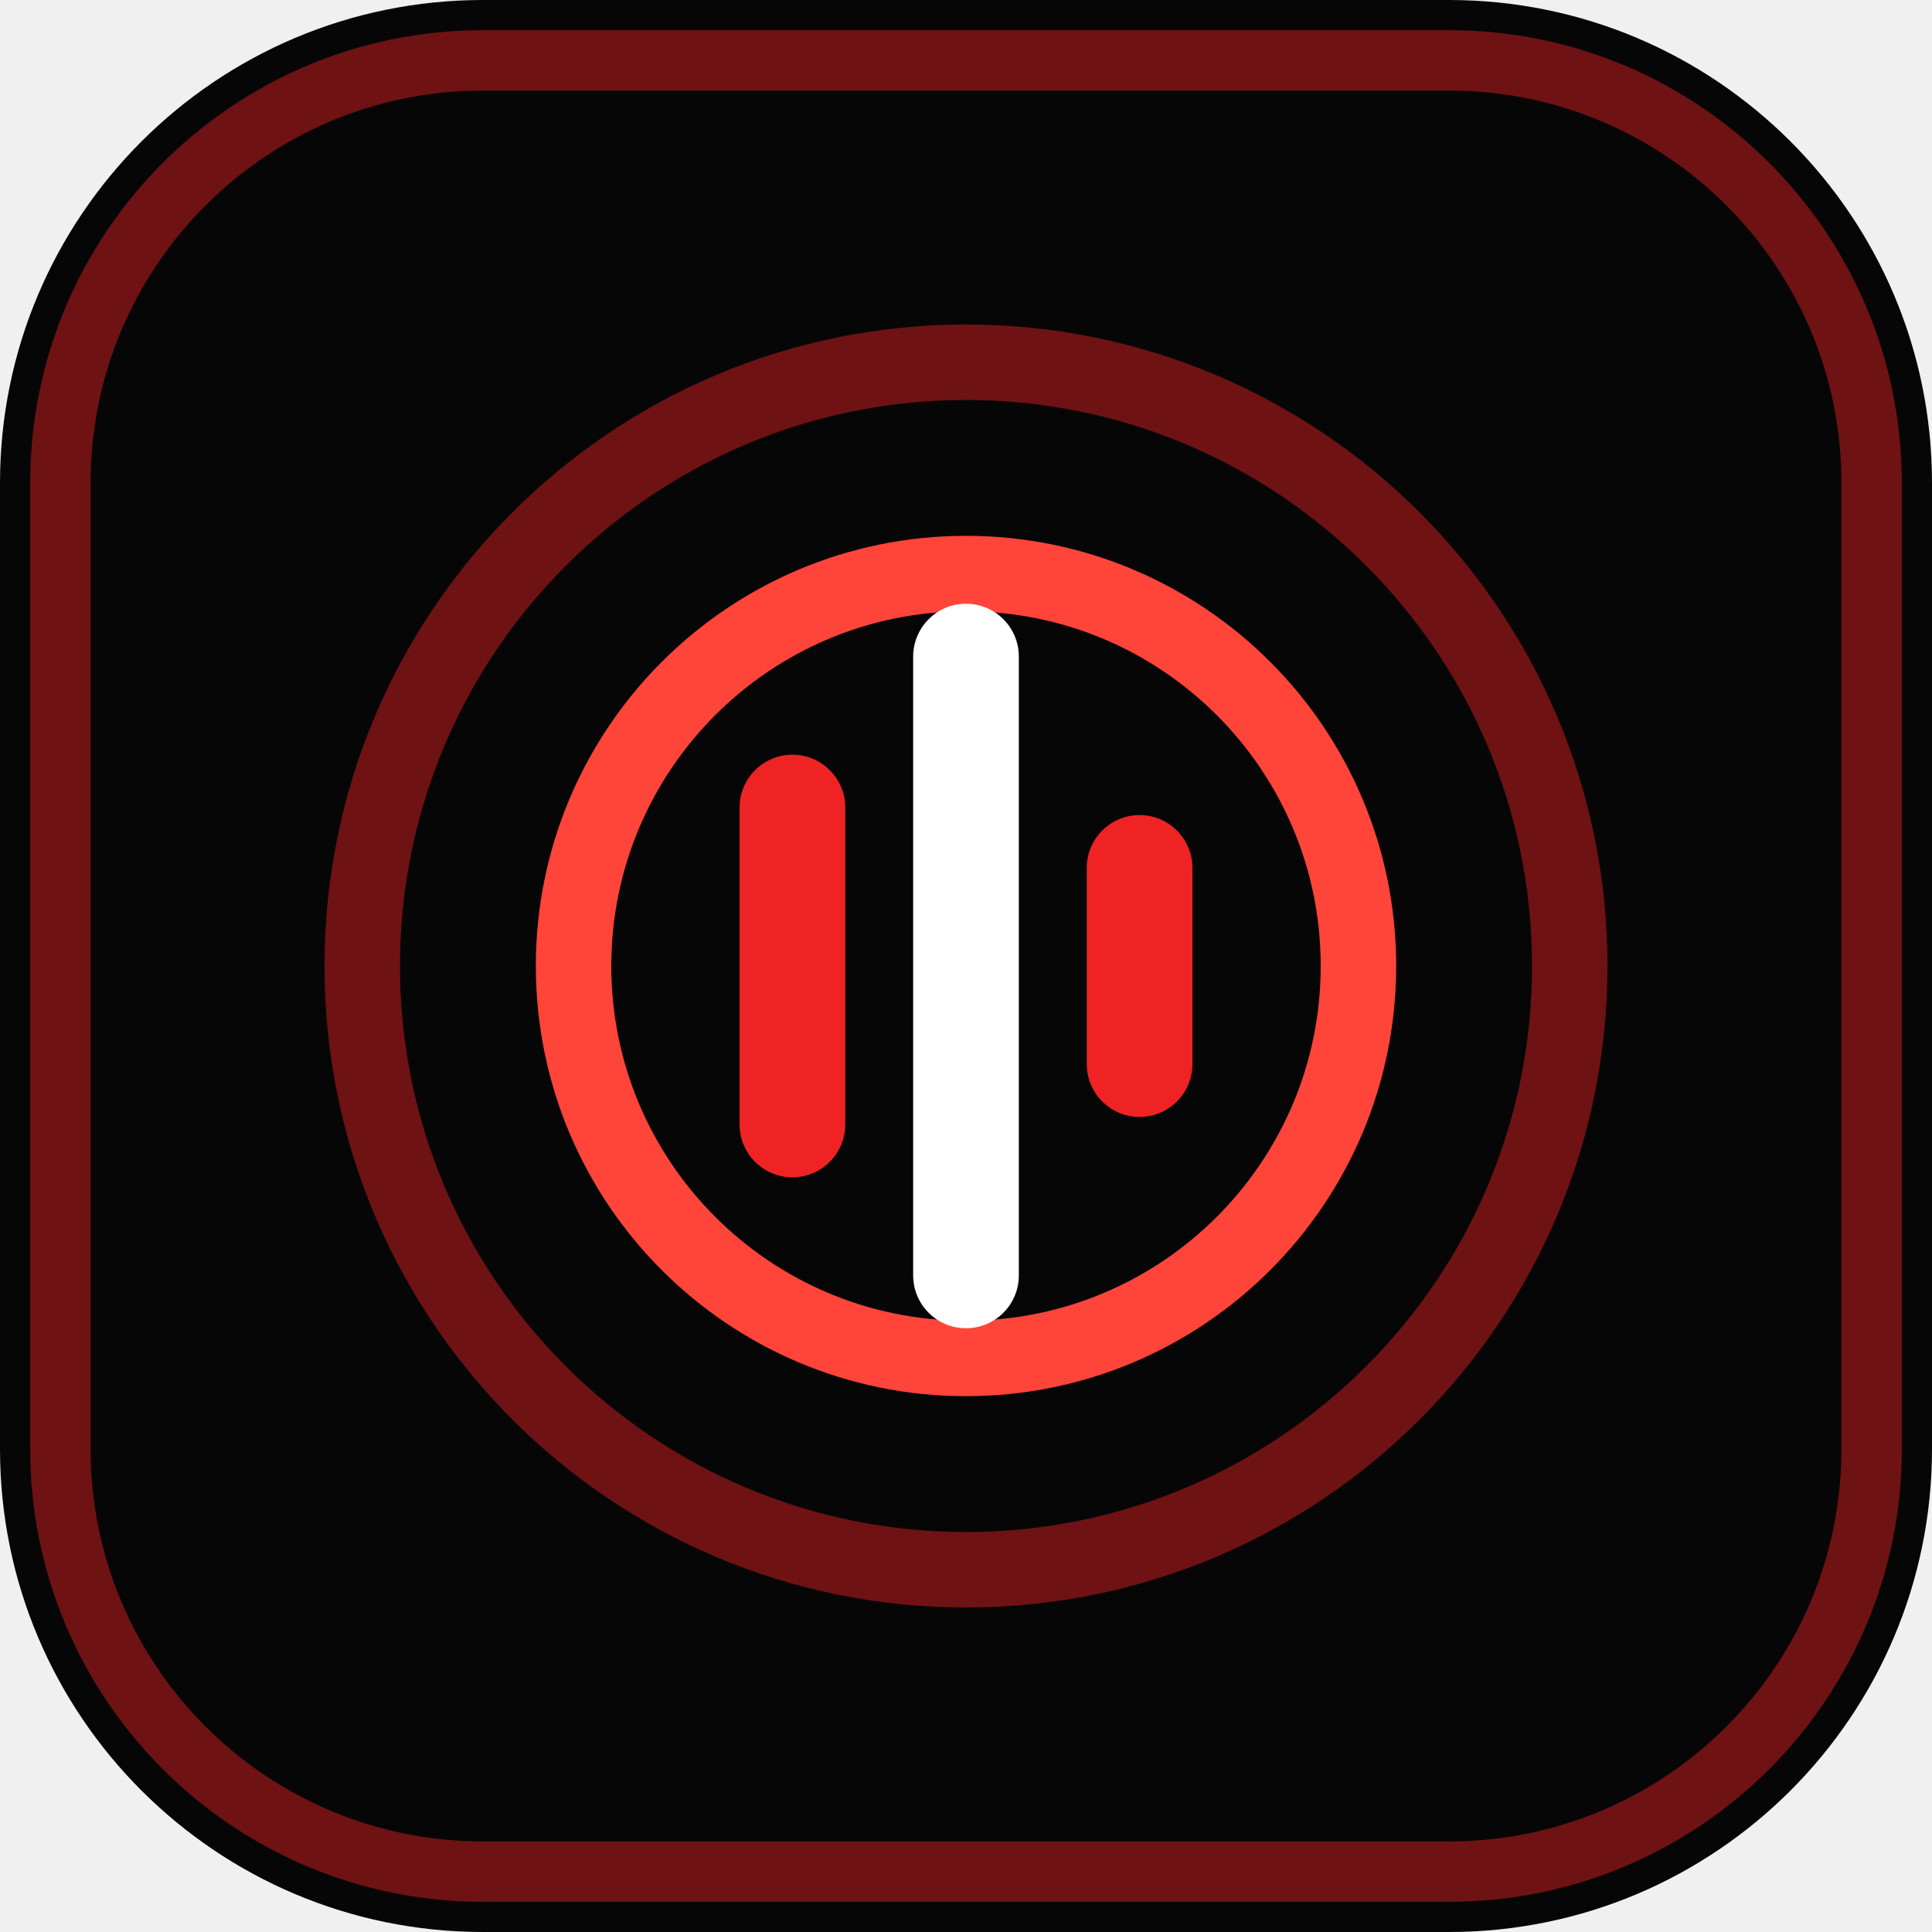
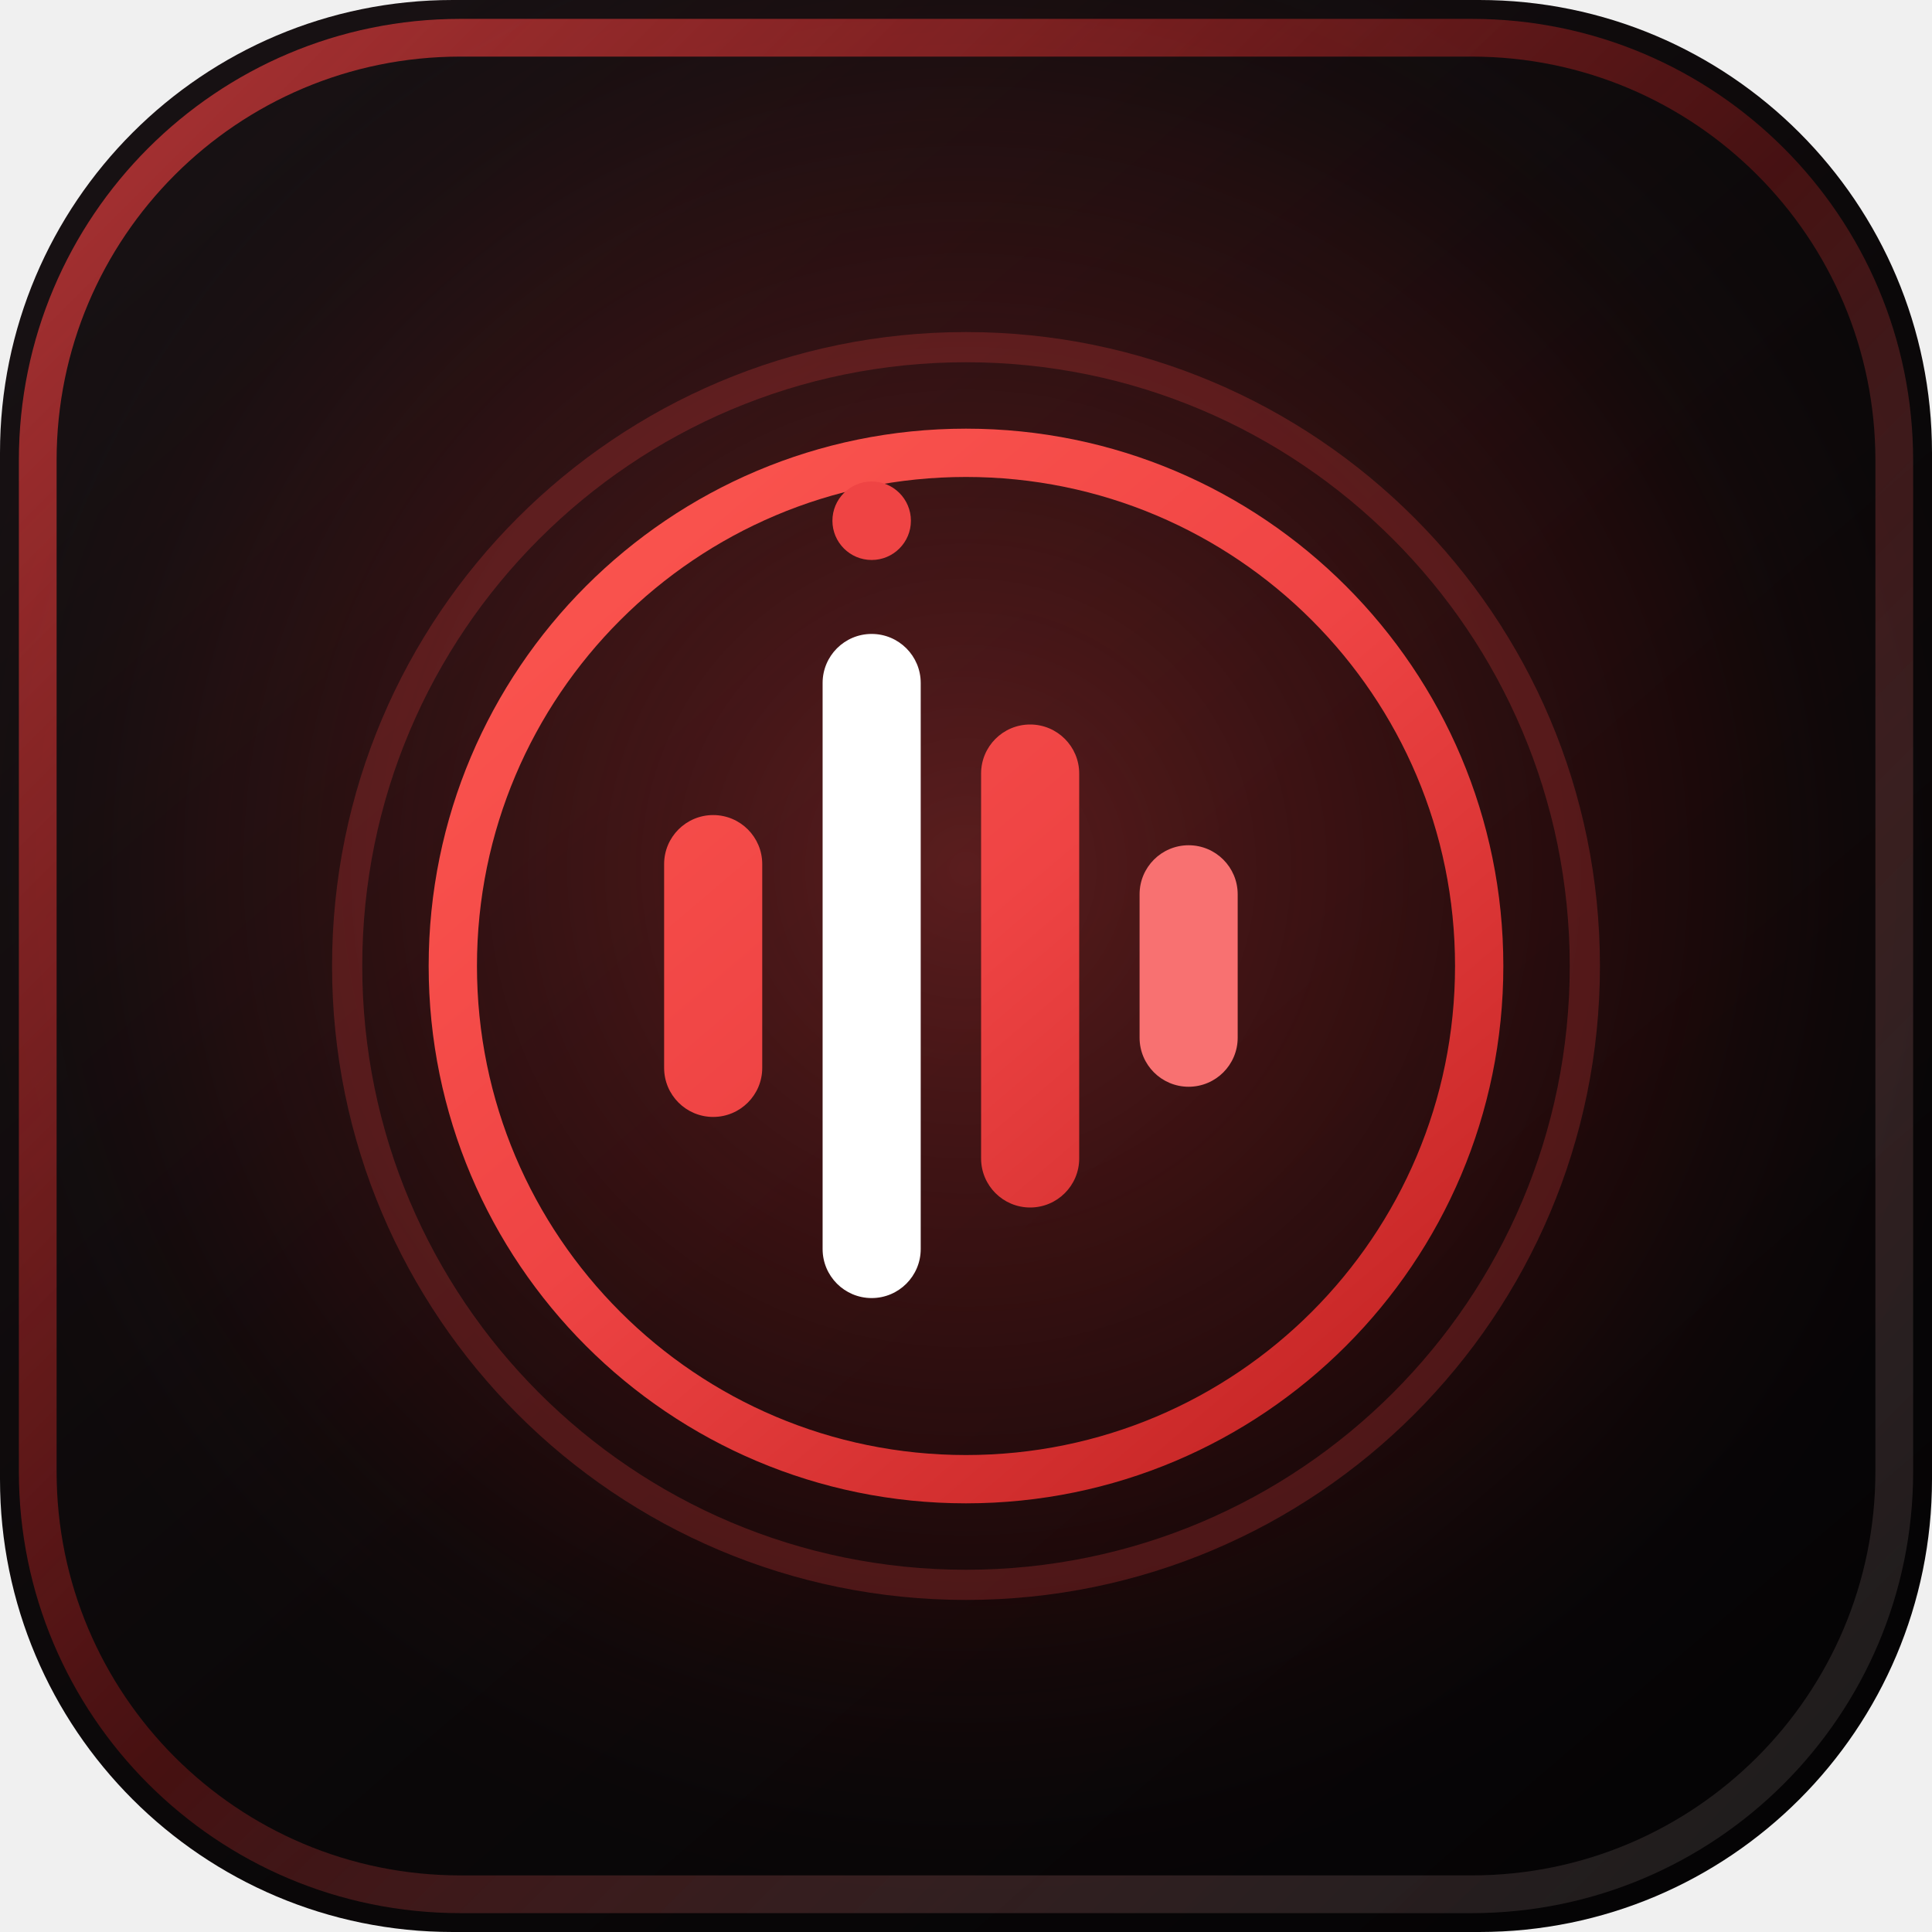
- <svg xmlns="http://www.w3.org/2000/svg" viewBox="0 0 64 64" fill="none">
-   <rect width="64" height="64" rx="16" fill="#070607" />
-   <rect x="2" y="2" width="60" height="60" rx="14" stroke="#EF2323" stroke-opacity="0.45" stroke-width="2" />
-   <circle cx="32" cy="32" r="20" stroke="#EF2323" stroke-width="2.5" stroke-opacity="0.45" />
-   <circle cx="32" cy="32" r="13" stroke="#FF443A" stroke-width="2.5" />
-   <rect x="24.5" y="25" width="3.5" height="14" rx="1.75" fill="#EF2323" />
-   <rect x="30.25" y="20" width="3.5" height="24" rx="1.75" fill="#FFFFFF" />
-   <rect x="36" y="27" width="3.5" height="10" rx="1.75" fill="#EF2323" />
+ <svg xmlns="http://www.w3.org/2000/svg" viewBox="0 0 128 128" fill="none">
+   <defs>
+     <linearGradient id="kwBg" x1="16" y1="8" x2="112" y2="120" gradientUnits="userSpaceOnUse">
+       <stop offset="0%" stop-color="#171113" />
+       <stop offset="55%" stop-color="#0B0809" />
+       <stop offset="100%" stop-color="#050405" />
+     </linearGradient>
+     <radialGradient id="kwGlow" cx="50%" cy="45%" r="55%">
+       <stop offset="0%" stop-color="#EF4444" stop-opacity="0.34" />
+       <stop offset="70%" stop-color="#DC2626" stop-opacity="0.08" />
+       <stop offset="100%" stop-color="#070607" stop-opacity="0" />
+     </radialGradient>
+     <linearGradient id="kwRed" x1="30" y1="24" x2="98" y2="104" gradientUnits="userSpaceOnUse">
+       <stop offset="0%" stop-color="#FF5A52" />
+       <stop offset="48%" stop-color="#EF4444" />
+       <stop offset="100%" stop-color="#B91C1C" />
+     </linearGradient>
+     <linearGradient id="kwBorder" x1="0" y1="0" x2="128" y2="128" gradientUnits="userSpaceOnUse">
+       <stop offset="0%" stop-color="#EF4444" stop-opacity="0.72" />
+       <stop offset="50%" stop-color="#DC2626" stop-opacity="0.28" />
+       <stop offset="100%" stop-color="#FFFFFF" stop-opacity="0.08" />
+     </linearGradient>
+   </defs>
+   <rect width="128" height="128" rx="30" fill="url(#kwBg)" />
+   <rect width="128" height="128" rx="30" fill="url(#kwGlow)" />
+   <rect x="2.5" y="2.5" width="123" height="123" rx="28" stroke="url(#kwBorder)" stroke-width="2.5" />
+   <circle cx="64" cy="64" r="41" stroke="#EF4444" stroke-opacity="0.24" stroke-width="2" />
+   <circle cx="64" cy="64" r="34" stroke="url(#kwRed)" stroke-width="3.2" />
+   <rect x="44" y="54" width="6.5" height="20" rx="3.25" fill="url(#kwRed)" />
+   <rect x="54.5" y="42" width="6.5" height="44" rx="3.25" fill="#FFFFFF" />
+   <rect x="65" y="48" width="6.5" height="32" rx="3.25" fill="url(#kwRed)" />
+   <rect x="75.5" y="56" width="6.5" height="16" rx="3.25" fill="#F87171" />
+   <circle cx="57.75" cy="34.5" r="2.6" fill="#EF4444" />
</svg>
